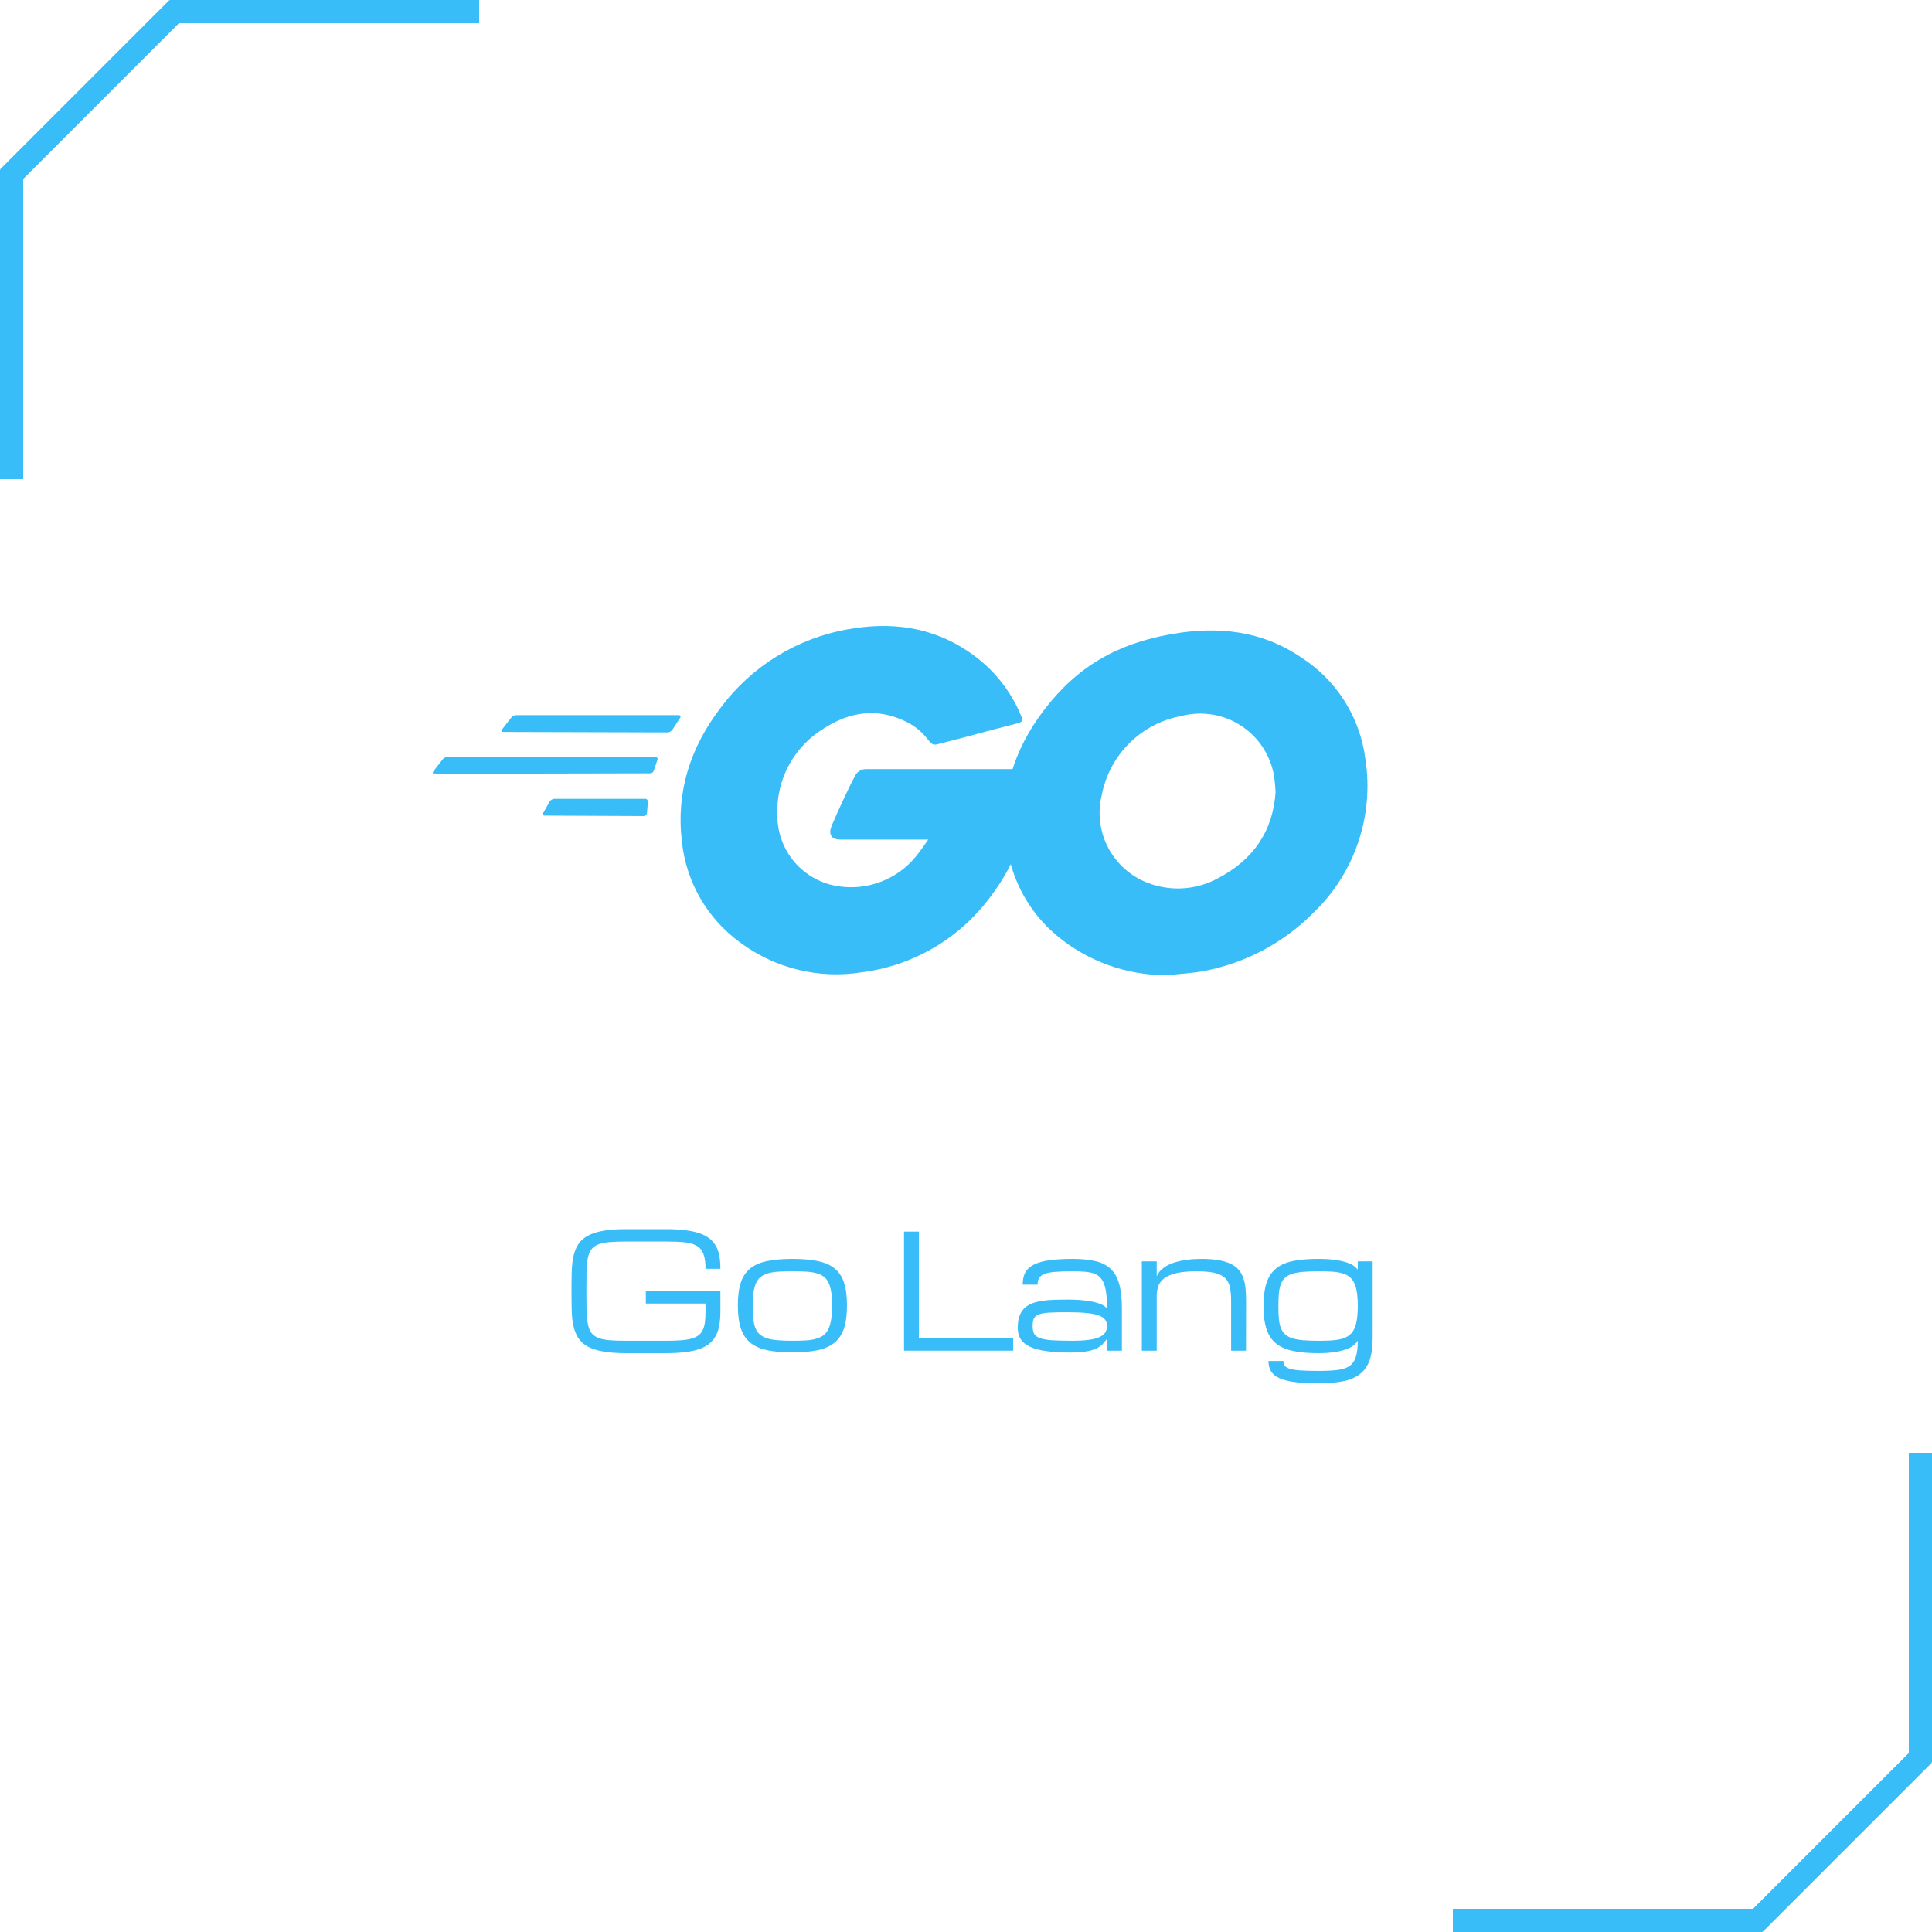
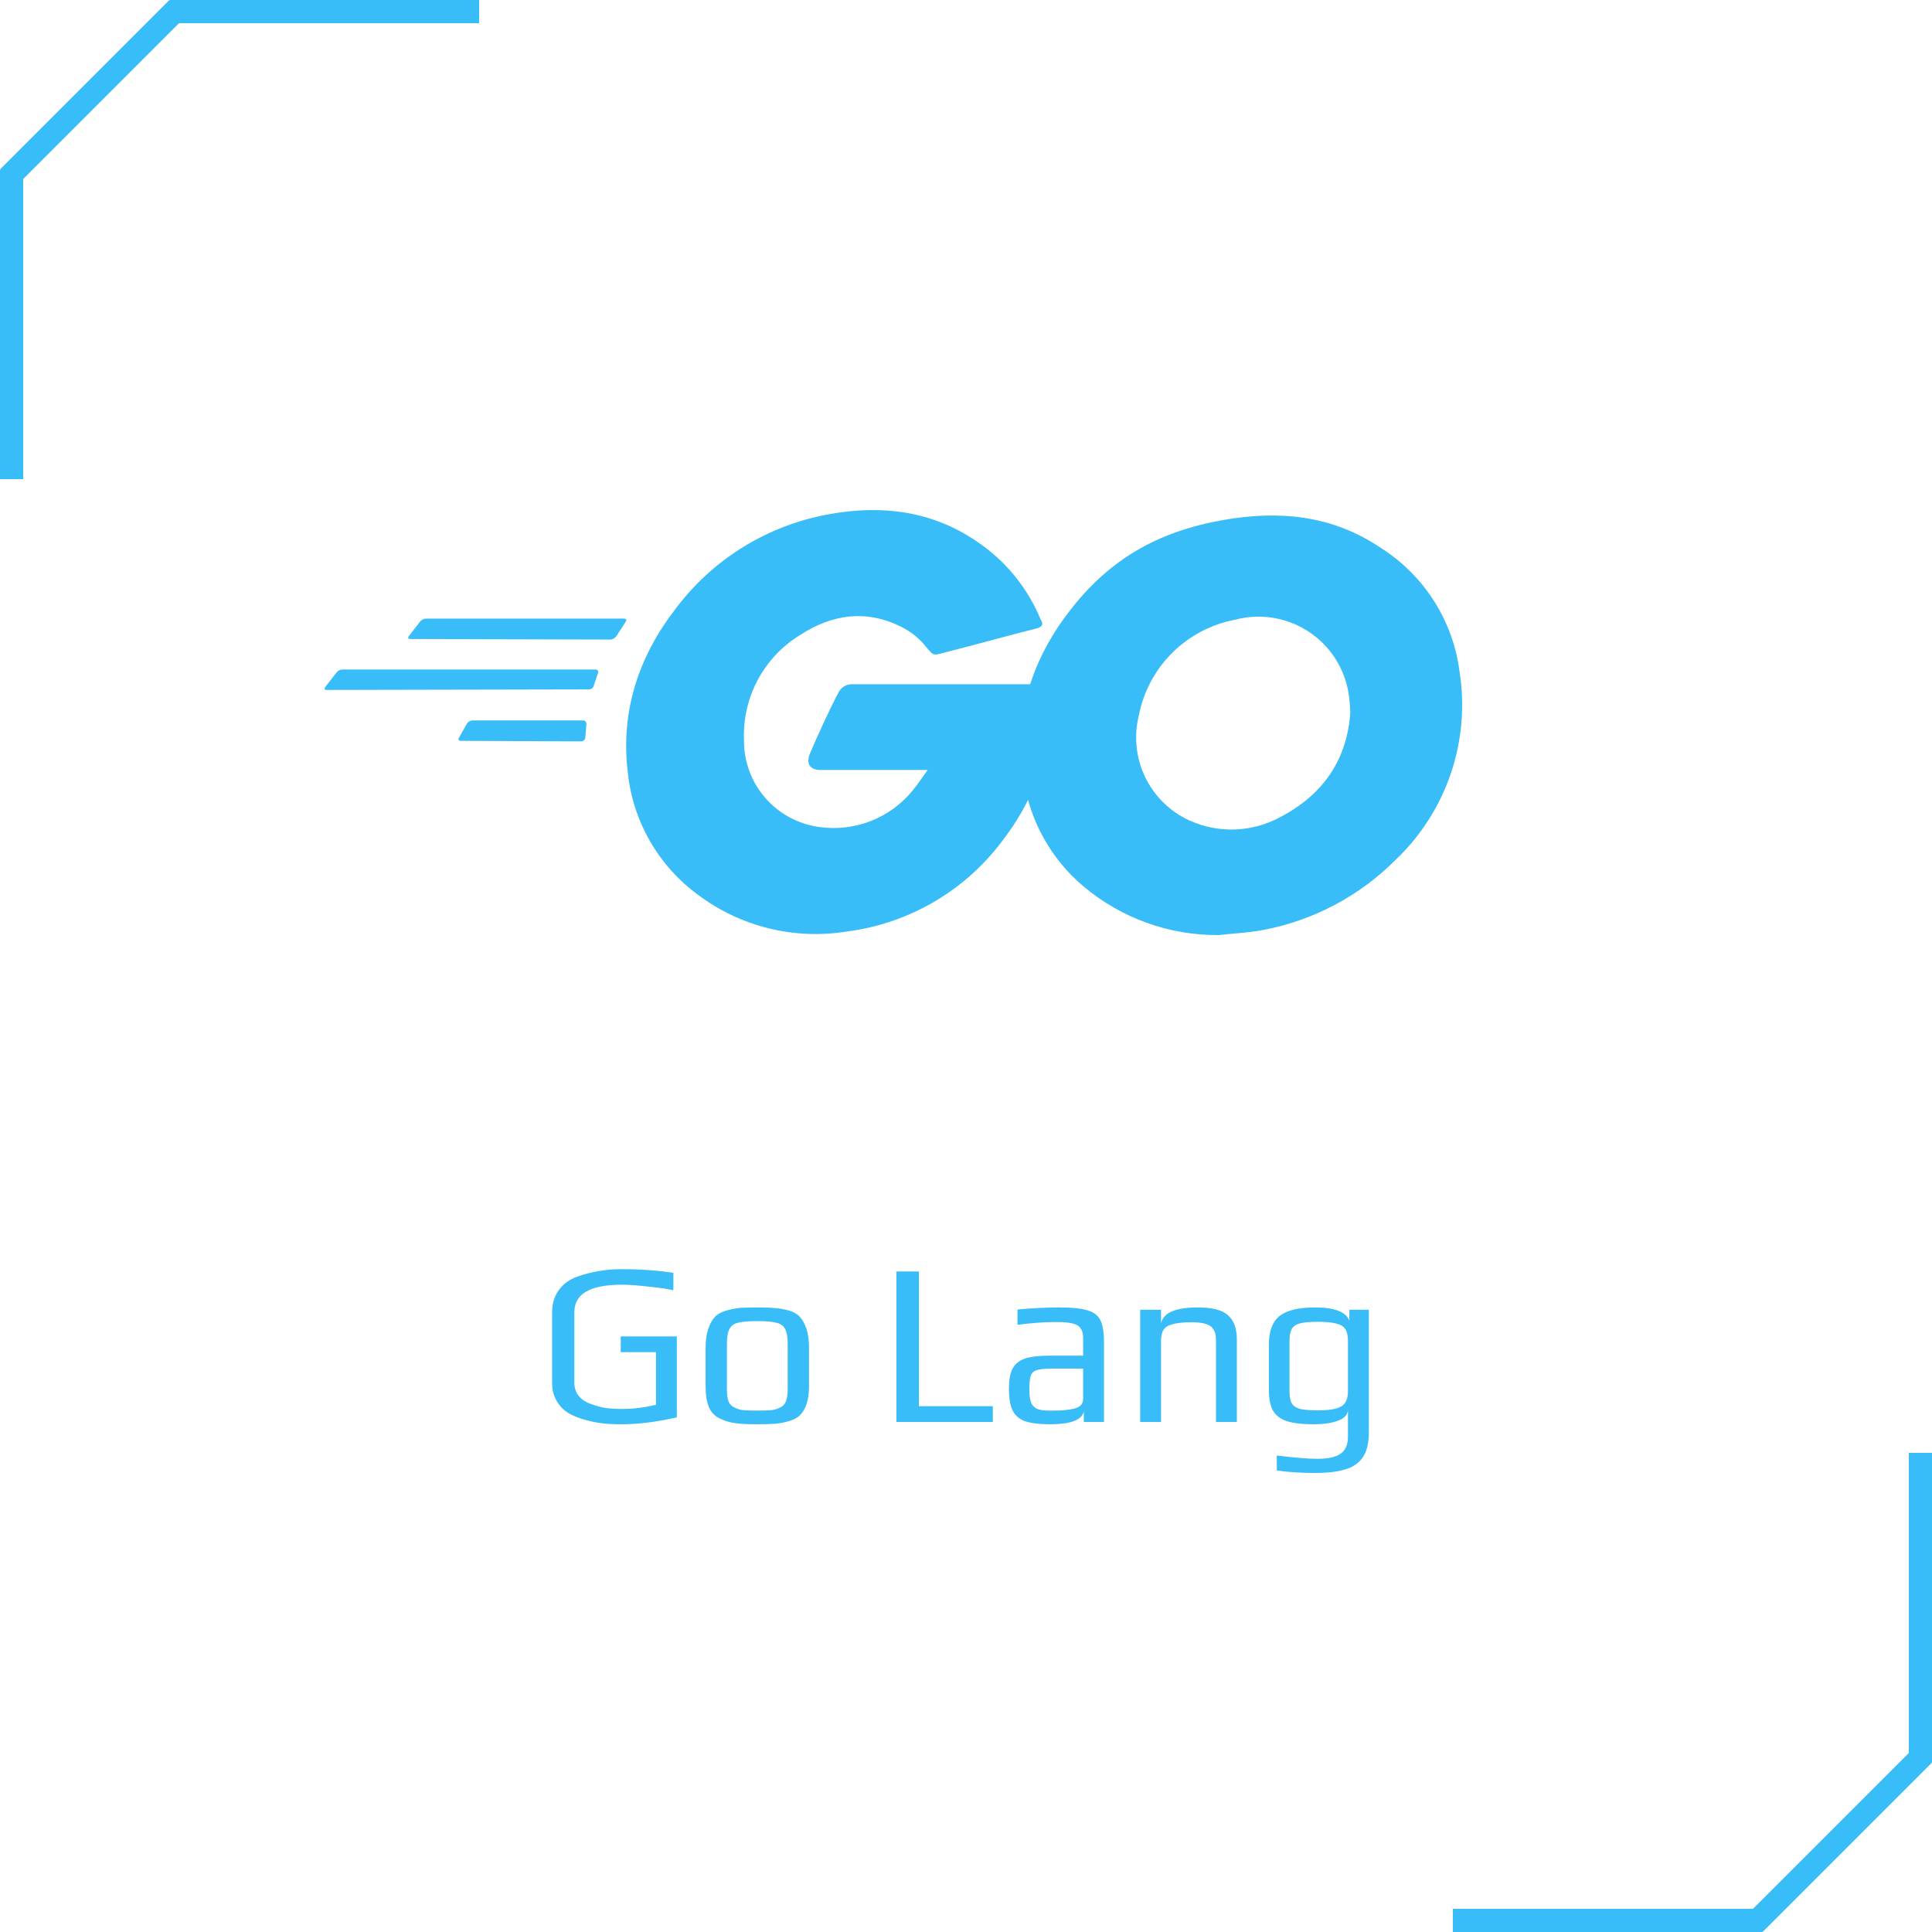
<svg xmlns="http://www.w3.org/2000/svg" width="250" height="250" viewBox="0 0 250 250" fill="none">
-   <rect x="22" width="40" height="3" fill="#38BDF8" />
-   <rect y="62" width="40" height="3" transform="rotate(-90 0 62)" fill="#38BDF8" />
-   <rect y="21.92" width="31" height="3" transform="rotate(-45 0 21.9204)" fill="#38BDF8" />
-   <rect x="228" y="250" width="40" height="3" transform="rotate(-180 228 250)" fill="#38BDF8" />
-   <rect x="250" y="188" width="40" height="3" transform="rotate(90 250 188)" fill="#38BDF8" />
-   <rect x="250" y="228.08" width="31" height="3" transform="rotate(135 250 228.08)" fill="#38BDF8" />
-   <g class="skills-card-logo">
-     <path d="M91.294 164.186C91.294 163.383 91.207 162.748 91.033 162.28C90.859 161.812 90.572 161.457 90.171 161.217C89.769 160.976 89.241 160.822 88.586 160.755C87.931 160.689 87.122 160.655 86.159 160.655H81.003C80.147 160.655 79.425 160.682 78.837 160.735C78.255 160.782 77.774 160.882 77.392 161.036C77.011 161.19 76.717 161.411 76.51 161.698C76.302 161.986 76.152 162.367 76.058 162.842C75.965 163.316 75.911 163.901 75.898 164.597C75.885 165.286 75.878 166.111 75.878 167.074C75.878 168.037 75.885 168.866 75.898 169.562C75.918 170.25 75.975 170.832 76.069 171.307C76.162 171.782 76.309 172.163 76.51 172.45C76.717 172.738 77.011 172.959 77.392 173.112C77.774 173.266 78.255 173.37 78.837 173.423C79.425 173.47 80.147 173.494 81.003 173.494H86.169C86.918 173.494 87.563 173.473 88.105 173.433C88.646 173.393 89.108 173.32 89.489 173.213C89.87 173.106 90.177 172.959 90.411 172.771C90.645 172.584 90.826 172.35 90.953 172.069C91.087 171.782 91.177 171.441 91.224 171.046C91.271 170.645 91.294 170.177 91.294 169.642V168.679H83.571V167.074H93.22V169.642C93.22 170.284 93.18 170.866 93.099 171.387C93.019 171.902 92.875 172.363 92.668 172.771C92.468 173.173 92.197 173.52 91.856 173.814C91.515 174.109 91.083 174.353 90.562 174.547C90.04 174.734 89.418 174.871 88.696 174.958C87.974 175.052 87.132 175.098 86.169 175.098H81.003C79.826 175.098 78.833 175.025 78.024 174.878C77.222 174.737 76.56 174.523 76.038 174.236C75.517 173.942 75.112 173.574 74.825 173.132C74.544 172.691 74.337 172.173 74.203 171.578C74.076 170.983 74.002 170.311 73.982 169.562C73.962 168.813 73.952 167.984 73.952 167.074C73.952 166.165 73.962 165.336 73.982 164.587C74.002 163.838 74.076 163.166 74.203 162.571C74.337 161.976 74.544 161.457 74.825 161.016C75.112 160.575 75.517 160.21 76.038 159.923C76.56 159.629 77.222 159.411 78.024 159.271C78.833 159.124 79.826 159.05 81.003 159.05H86.159C87.122 159.05 87.964 159.097 88.686 159.191C89.408 159.278 90.03 159.415 90.552 159.602C91.073 159.782 91.505 160.013 91.846 160.294C92.193 160.575 92.468 160.906 92.668 161.287C92.875 161.668 93.019 162.099 93.099 162.581C93.18 163.062 93.22 163.597 93.22 164.186H91.294Z" fill="#38BDF8" />
-     <path d="M95.477 168.92C95.477 167.736 95.604 166.757 95.858 165.981C96.112 165.205 96.52 164.59 97.081 164.136C97.643 163.681 98.372 163.363 99.268 163.183C100.164 162.995 101.254 162.902 102.538 162.902C103.822 162.902 104.911 162.995 105.807 163.183C106.703 163.363 107.432 163.681 107.994 164.136C108.556 164.59 108.964 165.205 109.218 165.981C109.472 166.757 109.599 167.736 109.599 168.92C109.599 170.103 109.472 171.086 109.218 171.869C108.964 172.651 108.556 173.273 107.994 173.734C107.432 174.196 106.703 174.523 105.807 174.717C104.911 174.904 103.822 174.998 102.538 174.998C101.254 174.998 100.164 174.904 99.268 174.717C98.372 174.523 97.643 174.196 97.081 173.734C96.52 173.273 96.112 172.651 95.858 171.869C95.604 171.086 95.477 170.103 95.477 168.92ZM97.402 168.92C97.402 169.562 97.426 170.12 97.472 170.595C97.519 171.07 97.606 171.477 97.733 171.818C97.867 172.16 98.051 172.437 98.285 172.651C98.519 172.865 98.827 173.035 99.208 173.163C99.589 173.29 100.05 173.376 100.592 173.423C101.14 173.47 101.789 173.494 102.538 173.494C103.18 173.494 103.751 173.48 104.253 173.453C104.761 173.42 105.202 173.35 105.577 173.243C105.958 173.136 106.282 172.985 106.55 172.791C106.817 172.591 107.031 172.32 107.192 171.979C107.359 171.638 107.479 171.22 107.553 170.725C107.633 170.224 107.673 169.622 107.673 168.92C107.673 168.231 107.633 167.646 107.553 167.165C107.479 166.676 107.359 166.269 107.192 165.941C107.031 165.613 106.817 165.356 106.55 165.169C106.282 164.975 105.958 164.831 105.577 164.737C105.202 164.637 104.761 164.573 104.253 164.547C103.751 164.52 103.18 164.507 102.538 164.507C101.896 164.507 101.321 164.52 100.813 164.547C100.311 164.573 99.87 164.637 99.489 164.737C99.114 164.831 98.793 164.975 98.526 165.169C98.258 165.356 98.041 165.613 97.874 165.941C97.713 166.269 97.593 166.676 97.513 167.165C97.439 167.646 97.402 168.231 97.402 168.92Z" fill="#38BDF8" />
-     <path d="M116.981 174.777V159.371H118.907V173.173H131.103V174.777H116.981Z" fill="#38BDF8" />
-     <path d="M143.249 173.193C143.229 173.273 143.079 173.473 142.798 173.794C142.598 174.035 142.33 174.249 141.996 174.436C141.661 174.617 141.213 174.757 140.652 174.858C140.097 174.965 139.365 175.018 138.455 175.018C137.245 175.018 136.212 174.955 135.356 174.828C134.5 174.707 133.801 174.52 133.26 174.266C132.718 174.005 132.32 173.674 132.066 173.273C131.819 172.872 131.695 172.394 131.695 171.839C131.695 171.257 131.762 170.765 131.896 170.364C132.036 169.956 132.237 169.615 132.497 169.341C132.765 169.067 133.086 168.853 133.46 168.699C133.835 168.545 134.259 168.428 134.734 168.348C135.215 168.268 135.74 168.218 136.309 168.198C136.877 168.178 137.482 168.168 138.124 168.168C139.04 168.168 139.806 168.208 140.421 168.288C141.036 168.361 141.538 168.458 141.926 168.579C142.32 168.692 142.618 168.816 142.818 168.95C143.019 169.084 143.163 169.207 143.249 169.321C143.249 168.572 143.216 167.934 143.149 167.405C143.089 166.877 142.985 166.436 142.838 166.081C142.698 165.727 142.514 165.446 142.287 165.239C142.059 165.025 141.778 164.864 141.444 164.757C141.116 164.65 140.732 164.584 140.291 164.557C139.849 164.523 139.344 164.507 138.776 164.507C137.893 164.507 137.161 164.53 136.58 164.577C135.998 164.617 135.536 164.701 135.195 164.828C134.854 164.955 134.614 165.132 134.473 165.359C134.333 165.58 134.263 165.871 134.263 166.232H132.337C132.337 165.623 132.444 165.108 132.658 164.687C132.878 164.266 133.24 163.925 133.741 163.664C134.249 163.397 134.915 163.203 135.737 163.082C136.559 162.962 137.573 162.902 138.776 162.902C139.953 162.902 140.949 162.999 141.765 163.193C142.581 163.387 143.239 163.728 143.741 164.216C144.249 164.704 144.614 165.363 144.834 166.192C145.062 167.014 145.175 168.057 145.175 169.321V174.777H143.249V173.193ZM138.776 173.494C139.625 173.494 140.334 173.453 140.902 173.373C141.478 173.293 141.939 173.173 142.287 173.012C142.634 172.852 142.882 172.651 143.029 172.41C143.176 172.17 143.249 171.889 143.249 171.568C143.249 171.247 143.163 170.976 142.989 170.755C142.822 170.528 142.537 170.344 142.136 170.204C141.742 170.063 141.217 169.963 140.561 169.903C139.906 169.836 139.097 169.802 138.134 169.802C137.171 169.802 136.392 169.819 135.797 169.853C135.209 169.886 134.754 169.963 134.433 170.083C134.112 170.204 133.895 170.381 133.781 170.615C133.674 170.849 133.621 171.167 133.621 171.568C133.621 171.969 133.678 172.297 133.791 172.551C133.912 172.798 134.152 172.992 134.513 173.132C134.874 173.273 135.393 173.37 136.068 173.423C136.75 173.47 137.653 173.494 138.776 173.494Z" fill="#38BDF8" />
-     <path d="M159.308 174.777V168.358C159.308 167.643 159.254 167.041 159.147 166.553C159.04 166.058 158.826 165.66 158.505 165.359C158.184 165.058 157.729 164.841 157.141 164.707C156.553 164.573 155.777 164.507 154.814 164.507C153.771 164.507 152.915 164.584 152.246 164.737C151.584 164.891 151.063 165.108 150.682 165.389C150.301 165.67 150.036 166.008 149.889 166.402C149.749 166.797 149.679 167.235 149.679 167.716V174.777H147.753V163.223H149.679V165.149C149.819 164.821 150.02 164.54 150.281 164.306C150.541 164.065 150.836 163.861 151.163 163.694C151.491 163.527 151.845 163.393 152.226 163.293C152.607 163.186 152.989 163.106 153.37 163.052C153.751 162.992 154.119 162.952 154.473 162.932C154.834 162.912 155.162 162.902 155.456 162.902C156.312 162.902 157.047 162.955 157.663 163.062C158.284 163.169 158.809 163.326 159.237 163.534C159.672 163.741 160.02 163.998 160.28 164.306C160.541 164.614 160.742 164.971 160.882 165.379C161.029 165.78 161.126 166.232 161.173 166.733C161.22 167.228 161.243 167.77 161.243 168.358L161.233 174.777H159.308Z" fill="#38BDF8" />
-     <path d="M170.561 164.507C169.812 164.507 169.164 164.53 168.615 164.577C168.074 164.624 167.612 164.707 167.231 164.828C166.85 164.948 166.539 165.115 166.298 165.329C166.064 165.543 165.881 165.817 165.747 166.152C165.62 166.486 165.533 166.89 165.486 167.365C165.446 167.833 165.426 168.385 165.426 169.02C165.426 169.649 165.446 170.197 165.486 170.665C165.533 171.126 165.62 171.524 165.747 171.859C165.881 172.186 166.064 172.457 166.298 172.671C166.539 172.885 166.85 173.052 167.231 173.173C167.612 173.293 168.074 173.376 168.615 173.423C169.164 173.47 169.812 173.494 170.561 173.494C171.203 173.494 171.775 173.48 172.276 173.453C172.778 173.42 173.219 173.353 173.6 173.253C173.981 173.146 174.302 172.995 174.563 172.801C174.831 172.601 175.048 172.337 175.215 172.009C175.382 171.675 175.503 171.264 175.576 170.775C175.656 170.281 175.697 169.685 175.697 168.99C175.697 168.295 175.656 167.7 175.576 167.205C175.503 166.71 175.382 166.299 175.215 165.971C175.048 165.637 174.831 165.373 174.563 165.179C174.302 164.985 173.981 164.838 173.6 164.737C173.219 164.637 172.778 164.573 172.276 164.547C171.775 164.52 171.203 164.507 170.561 164.507ZM177.622 173.173C177.622 174.296 177.495 175.229 177.241 175.971C176.987 176.713 176.579 177.312 176.018 177.766C175.456 178.228 174.727 178.549 173.831 178.729C172.935 178.91 171.845 179 170.561 179C169.358 179 168.345 178.946 167.522 178.84C166.706 178.733 166.048 178.562 165.546 178.328C165.045 178.101 164.684 177.803 164.463 177.435C164.249 177.074 164.142 176.633 164.142 176.111H166.068C166.068 176.372 166.135 176.586 166.268 176.753C166.409 176.92 166.65 177.051 166.991 177.144C167.332 177.238 167.79 177.302 168.365 177.335C168.946 177.375 169.679 177.395 170.561 177.395C171.524 177.395 172.333 177.358 172.988 177.285C173.644 177.218 174.172 177.054 174.573 176.793C174.974 176.533 175.262 176.138 175.436 175.61C175.61 175.082 175.697 174.376 175.697 173.494C175.603 173.654 175.453 173.828 175.245 174.015C175.045 174.202 174.747 174.376 174.353 174.537C173.965 174.697 173.463 174.831 172.848 174.938C172.233 175.045 171.471 175.098 170.561 175.098C169.277 175.098 168.187 175.001 167.291 174.807C166.395 174.62 165.667 174.296 165.105 173.835C164.543 173.373 164.135 172.751 163.881 171.969C163.627 171.187 163.5 170.204 163.5 169.02C163.5 167.817 163.627 166.82 163.881 166.031C164.135 165.242 164.543 164.617 165.105 164.156C165.667 163.694 166.395 163.37 167.291 163.183C168.187 162.995 169.277 162.902 170.561 162.902C171.471 162.902 172.233 162.949 172.848 163.042C173.463 163.136 173.965 163.253 174.353 163.393C174.747 163.534 175.045 163.688 175.245 163.855C175.453 164.015 175.603 164.162 175.697 164.296V163.223H177.622V173.173Z" fill="#38BDF8" />
-     <path d="M65.118 94.713C64.885 94.713 64.826 94.597 64.943 94.422L66.175 92.831C66.255 92.738 66.355 92.663 66.468 92.612C66.58 92.562 66.702 92.537 66.825 92.54H87.835C88.068 92.54 88.126 92.715 88.01 92.889L87.011 94.422C86.868 94.612 86.655 94.738 86.419 94.771L65.118 94.713Z" fill="#38BDF8" />
-     <path d="M56.233 100.126C56 100.126 55.942 100.01 56.058 99.835L57.291 98.244C57.371 98.151 57.471 98.076 57.583 98.026C57.695 97.975 57.817 97.95 57.94 97.953H84.788C84.833 97.946 84.879 97.951 84.922 97.967C84.965 97.984 85.002 98.011 85.032 98.046C85.061 98.081 85.081 98.123 85.089 98.168C85.097 98.213 85.094 98.259 85.079 98.303L84.605 99.718C84.568 99.828 84.495 99.922 84.398 99.985C84.302 100.049 84.187 100.078 84.072 100.068L56.233 100.126Z" fill="#38BDF8" />
-     <path d="M70.472 105.539C70.239 105.539 70.181 105.364 70.298 105.189L71.13 103.715C71.196 103.616 71.283 103.533 71.385 103.472C71.488 103.411 71.603 103.375 71.722 103.365H83.488C83.721 103.365 83.838 103.54 83.838 103.774L83.721 105.189C83.713 105.295 83.668 105.394 83.593 105.469C83.518 105.544 83.419 105.589 83.313 105.597L70.472 105.539Z" fill="#38BDF8" />
-     <path d="M131.563 93.622C127.857 94.563 125.326 95.288 121.678 96.212C120.796 96.445 120.737 96.504 120.013 95.621C119.274 94.673 118.328 93.907 117.248 93.381C113.542 91.557 109.953 92.09 106.597 94.264C104.689 95.421 103.125 97.069 102.069 99.036C101.013 101.003 100.504 103.217 100.593 105.447C100.568 107.69 101.36 109.866 102.822 111.567C104.284 113.269 106.316 114.379 108.538 114.691C110.397 114.967 112.296 114.755 114.048 114.074C115.8 113.394 117.345 112.269 118.531 110.81C119.064 110.161 119.53 109.453 120.121 108.637H108.729C107.497 108.637 107.197 107.87 107.613 106.871C108.38 105.048 109.787 101.983 110.611 100.459C110.738 100.175 110.945 99.935 111.207 99.768C111.469 99.601 111.774 99.514 112.085 99.518H133.503C133.387 101.109 133.387 102.699 133.153 104.281C132.542 108.472 130.881 112.439 128.324 115.815C126.362 118.54 123.86 120.834 120.975 122.553C118.09 124.272 114.883 125.38 111.552 125.808C108.79 126.258 105.964 126.146 103.246 125.479C100.527 124.813 97.971 123.604 95.73 121.927C93.634 120.397 91.883 118.443 90.592 116.192C89.301 113.941 88.498 111.443 88.236 108.861C87.469 102.449 89.352 96.678 93.232 91.615C97.216 86.233 103.116 82.587 109.712 81.431C115.241 80.432 120.537 81.081 125.309 84.312C128.363 86.347 130.74 89.246 132.137 92.64C132.504 93.181 132.254 93.472 131.563 93.622Z" fill="#38BDF8" />
-     <path d="M151.041 126.19C145.792 126.226 140.702 124.389 136.685 121.011C133.258 118.122 130.999 114.084 130.331 109.652C129.273 102.99 131.097 97.12 135.094 91.882C139.391 86.236 144.571 83.288 151.574 82.055C157.578 80.998 163.232 81.581 168.345 85.053C170.611 86.496 172.531 88.42 173.97 90.688C175.409 92.956 176.332 95.513 176.673 98.177C177.245 101.808 176.928 105.523 175.749 109.004C174.57 112.485 172.563 115.628 169.902 118.163C166.052 122.037 161.115 124.651 155.746 125.657C154.155 125.957 152.573 126.015 151.041 126.19ZM165.048 102.416C165.027 101.766 164.968 101.118 164.873 100.475C164.657 99.144 164.165 97.872 163.429 96.741C162.693 95.61 161.728 94.645 160.598 93.909C159.468 93.172 158.196 92.679 156.864 92.462C155.533 92.245 154.17 92.308 152.865 92.648C150.315 93.118 147.967 94.347 146.129 96.175C144.291 98.003 143.048 100.344 142.564 102.89C142.028 105.085 142.276 107.398 143.264 109.429C144.253 111.46 145.919 113.083 147.977 114.016C149.495 114.699 151.15 115.023 152.814 114.962C154.478 114.902 156.105 114.458 157.57 113.666C162.216 111.251 164.748 107.487 165.064 102.424L165.048 102.416Z" fill="#38BDF8" />
-   </g>
+   <path d="M22 0H62V3H22V0Z" fill="#38BDF8" />
+   <path d="M0 62L0 22H3L3 62H0Z" fill="#38BDF8" />
+   <path d="M0 21.92L21.92 0L24.042 2.121L2.121 24.042L0 21.92Z" fill="#38BDF8" />
+   <path d="M228 250H188V247H228V250Z" fill="#38BDF8" />
+   <path d="M250 188V228H247V188H250Z" fill="#38BDF8" />
+   <path d="M250 228.08L228.08 250L225.958 247.879L247.879 225.958L250 228.08Z" fill="#38BDF8" />
+   <path d="M80.414 184.3C79.494 184.3 78.674 184.26 77.954 184.18C77.254 184.1 76.514 183.95 75.734 183.73C74.854 183.49 74.114 183.19 73.514 182.83C72.914 182.45 72.424 181.94 72.044 181.3C71.644 180.62 71.444 179.86 71.444 179.02V169.81C71.444 168.69 71.734 167.73 72.314 166.93C72.894 166.13 73.694 165.55 74.714 165.19C75.694 164.85 76.624 164.61 77.504 164.47C78.404 164.31 79.374 164.23 80.414 164.23C82.894 164.23 85.134 164.39 87.134 164.71V166.96C86.374 166.78 85.284 166.62 83.864 166.48C82.464 166.32 81.334 166.24 80.474 166.24C76.374 166.24 74.324 167.42 74.324 169.78V178.96C74.324 179.6 74.514 180.16 74.894 180.64C75.294 181.12 75.834 181.47 76.514 181.69C77.154 181.93 77.794 182.1 78.434 182.2C79.074 182.28 79.794 182.32 80.594 182.32C81.934 182.32 83.364 182.14 84.884 181.78V174.97H80.324V172.93H87.584V183.4C84.984 184 82.594 184.3 80.414 184.3Z" fill="#38BDF8" />
+   <path d="M97.995 184.3C96.715 184.3 95.755 184.25 95.115 184.15C94.475 184.07 93.835 183.88 93.195 183.58C92.535 183.28 92.055 182.8 91.755 182.14C91.455 181.46 91.305 180.55 91.305 179.41V174.37C91.305 173.47 91.415 172.68 91.635 172C91.855 171.32 92.145 170.79 92.505 170.41C92.805 170.07 93.255 169.81 93.855 169.63C94.475 169.43 95.105 169.3 95.745 169.24C96.465 169.2 97.215 169.18 97.995 169.18C99.035 169.18 99.815 169.21 100.335 169.27C100.875 169.31 101.445 169.41 102.045 169.57C102.665 169.75 103.145 170.02 103.485 170.38C103.825 170.74 104.115 171.26 104.355 171.94C104.575 172.64 104.685 173.45 104.685 174.37V179.41C104.685 181.11 104.295 182.35 103.515 183.13C103.195 183.45 102.735 183.7 102.135 183.88C101.535 184.06 100.915 184.18 100.275 184.24C99.515 184.28 98.755 184.3 97.995 184.3ZM97.995 182.53C98.835 182.53 99.445 182.51 99.825 182.47C100.205 182.43 100.575 182.32 100.935 182.14C101.295 181.98 101.545 181.72 101.685 181.36C101.845 180.98 101.925 180.46 101.925 179.8V173.92C101.925 173.02 101.815 172.37 101.595 171.97C101.375 171.55 100.995 171.28 100.455 171.16C99.935 171.02 99.115 170.95 97.995 170.95C96.875 170.95 96.045 171.02 95.505 171.16C94.985 171.28 94.615 171.55 94.395 171.97C94.175 172.37 94.065 173.02 94.065 173.92V179.8C94.065 180.46 94.135 180.98 94.275 181.36C94.435 181.72 94.695 181.98 95.055 182.14C95.415 182.32 95.785 182.43 96.165 182.47C96.545 182.51 97.155 182.53 97.995 182.53Z" fill="#38BDF8" />
+   <path d="M115.99 164.53H118.9V181.96H128.47V184H115.99V164.53Z" fill="#38BDF8" />
+   <path d="M135.866 184.3C134.486 184.3 133.416 184.17 132.656 183.91C131.916 183.65 131.376 183.19 131.036 182.53C130.716 181.87 130.556 180.92 130.556 179.68C130.556 178.58 130.706 177.73 131.006 177.13C131.326 176.51 131.856 176.07 132.596 175.81C133.356 175.55 134.426 175.42 135.806 175.42H140.156V173.11C140.156 172.57 140.046 172.16 139.826 171.88C139.626 171.58 139.276 171.37 138.776 171.25C138.296 171.13 137.586 171.07 136.646 171.07C135.146 171.07 133.486 171.19 131.666 171.43V169.45C133.646 169.27 135.436 169.18 137.036 169.18C138.716 169.18 139.956 169.31 140.756 169.57C141.556 169.81 142.106 170.24 142.406 170.86C142.706 171.48 142.856 172.44 142.856 173.74V184H140.246V182.62C140.026 183.74 138.566 184.3 135.866 184.3ZM136.316 182.53C137.296 182.53 138.126 182.46 138.806 182.32C139.706 182.14 140.156 181.72 140.156 181.06V177.1H135.986C135.126 177.1 134.506 177.17 134.126 177.31C133.746 177.43 133.496 177.67 133.376 178.03C133.256 178.39 133.196 178.97 133.196 179.77C133.196 180.49 133.266 181.05 133.406 181.45C133.546 181.83 133.796 182.11 134.156 182.29C134.516 182.45 135.056 182.53 135.776 182.53H136.316Z" fill="#38BDF8" />
+   <path d="M147.538 169.48H150.238V171.25C150.518 169.87 152.108 169.18 155.008 169.18C156.868 169.18 158.168 169.52 158.908 170.2C159.668 170.86 160.048 171.91 160.048 173.35V184H157.348V173.5C157.348 173.12 157.318 172.81 157.258 172.57C157.198 172.33 157.078 172.09 156.898 171.85C156.498 171.35 155.608 171.1 154.228 171.1C153.168 171.1 152.348 171.18 151.768 171.34C151.208 171.48 150.808 171.72 150.568 172.06C150.348 172.4 150.238 172.88 150.238 173.5V184H147.538V169.48Z" fill="#38BDF8" />
+   <path d="M170.225 190.6C168.245 190.6 166.575 190.49 165.215 190.27V188.35C167.615 188.63 169.365 188.77 170.465 188.77C171.845 188.77 172.845 188.55 173.465 188.11C174.105 187.67 174.425 186.94 174.425 185.92V182.44C174.385 183.08 173.945 183.55 173.105 183.85C172.285 184.15 171.245 184.3 169.985 184.3C168.485 184.3 167.315 184.16 166.475 183.88C165.655 183.6 165.065 183.14 164.705 182.5C164.365 181.86 164.195 180.99 164.195 179.89V173.98C164.195 172.26 164.655 171.03 165.575 170.29C166.515 169.55 168.045 169.18 170.165 169.18C172.685 169.18 174.165 169.75 174.605 170.89V169.48H177.125V185.38C177.125 186.72 176.875 187.77 176.375 188.53C175.875 189.29 175.125 189.82 174.125 190.12C173.125 190.44 171.825 190.6 170.225 190.6ZM170.555 182.5C171.975 182.5 172.975 182.33 173.555 181.99C174.135 181.65 174.425 181.01 174.425 180.07V173.5C174.425 172.84 174.315 172.34 174.095 172C173.895 171.66 173.515 171.42 172.955 171.28C172.395 171.12 171.575 171.04 170.495 171.04C169.475 171.04 168.705 171.11 168.185 171.25C167.685 171.39 167.335 171.64 167.135 172C166.955 172.34 166.865 172.84 166.865 173.5V180.07C166.865 180.75 166.965 181.26 167.165 181.6C167.365 181.94 167.725 182.18 168.245 182.32C168.765 182.44 169.535 182.5 170.555 182.5Z" fill="#38BDF8" />
+   <path d="M53.097 82.69C52.813 82.69 52.742 82.548 52.884 82.335L54.384 80.399C54.482 80.285 54.603 80.194 54.74 80.133C54.877 80.072 55.025 80.041 55.175 80.044H80.745C81.029 80.044 81.1 80.257 80.958 80.47L79.742 82.335C79.568 82.566 79.309 82.719 79.022 82.76L53.097 82.69Z" fill="#38BDF8" />
+   <path d="M42.284 89.278C42 89.278 41.929 89.136 42.071 88.923L43.571 86.987C43.668 86.873 43.79 86.782 43.926 86.721C44.063 86.66 44.212 86.629 44.361 86.632H77.036C77.091 86.624 77.147 86.63 77.199 86.65C77.251 86.67 77.297 86.703 77.333 86.746C77.369 86.788 77.393 86.84 77.403 86.894C77.413 86.949 77.409 87.005 77.391 87.058L76.813 88.781C76.768 88.914 76.68 89.029 76.562 89.106C76.445 89.183 76.305 89.219 76.165 89.207L42.284 89.278Z" fill="#38BDF8" />
+   <path d="M59.614 95.865C59.33 95.865 59.259 95.652 59.401 95.439L60.414 93.645C60.494 93.524 60.6 93.423 60.725 93.349C60.85 93.276 60.99 93.231 61.134 93.22H75.455C75.738 93.22 75.88 93.433 75.88 93.716L75.738 95.439C75.729 95.568 75.674 95.689 75.582 95.78C75.491 95.871 75.37 95.927 75.242 95.936L59.614 95.865Z" fill="#38BDF8" />
+   <path d="M133.964 81.362C129.454 82.507 126.373 83.389 121.934 84.514C120.859 84.798 120.788 84.869 119.907 83.794C119.008 82.641 117.857 81.708 116.542 81.068C112.032 78.849 107.664 79.497 103.579 82.142C101.256 83.551 99.353 85.557 98.068 87.951C96.783 90.344 96.163 93.039 96.272 95.754C96.241 98.484 97.205 101.132 98.985 103.202C100.764 105.273 103.237 106.624 105.941 107.003C108.204 107.34 110.515 107.081 112.647 106.253C114.78 105.425 116.66 104.056 118.103 102.28C118.751 101.49 119.319 100.628 120.038 99.635H106.174C104.674 99.635 104.309 98.703 104.816 97.487C105.748 95.267 107.461 91.537 108.464 89.683C108.619 89.338 108.871 89.045 109.19 88.841C109.509 88.638 109.88 88.532 110.258 88.537H136.325C136.183 90.473 136.183 92.409 135.899 94.335C135.155 99.434 133.133 104.263 130.021 108.371C127.633 111.689 124.589 114.48 121.078 116.572C117.567 118.664 113.663 120.012 109.61 120.533C106.247 121.081 102.809 120.945 99.5 120.134C96.192 119.322 93.081 117.852 90.353 115.81C87.802 113.949 85.671 111.57 84.1 108.831C82.528 106.091 81.551 103.051 81.232 99.909C80.3 92.105 82.59 85.082 87.313 78.92C92.162 72.369 99.342 67.932 107.37 66.525C114.099 65.308 120.545 66.099 126.352 70.031C130.069 72.508 132.963 76.037 134.663 80.166C135.109 80.825 134.805 81.18 133.964 81.362Z" fill="#38BDF8" />
+   <path d="M157.67 120.999C151.281 121.042 145.087 118.807 140.197 114.695C136.026 111.179 133.278 106.266 132.464 100.871C131.177 92.763 133.397 85.618 138.261 79.244C143.491 72.372 149.795 68.784 158.318 67.285C165.625 65.997 172.507 66.707 178.73 70.933C181.487 72.69 183.824 75.031 185.575 77.791C187.326 80.552 188.45 83.663 188.865 86.906C189.561 91.324 189.175 95.846 187.74 100.082C186.305 104.319 183.864 108.144 180.625 111.229C175.938 115.945 169.93 119.125 163.396 120.35C161.46 120.715 159.534 120.786 157.67 120.999ZM174.716 92.064C174.691 91.274 174.62 90.485 174.504 89.703C174.24 88.082 173.642 86.534 172.746 85.157C171.85 83.781 170.677 82.607 169.301 81.71C167.926 80.814 166.378 80.214 164.757 79.95C163.136 79.686 161.478 79.763 159.889 80.176C156.786 80.748 153.929 82.244 151.692 84.469C149.454 86.694 147.942 89.542 147.352 92.642C146.701 95.313 147.002 98.127 148.205 100.6C149.408 103.072 151.436 105.046 153.94 106.182C155.788 107.014 157.802 107.408 159.827 107.334C161.852 107.26 163.833 106.72 165.615 105.756C171.271 102.817 174.352 98.236 174.737 92.074L174.716 92.064Z" fill="#38BDF8" />
</svg>
